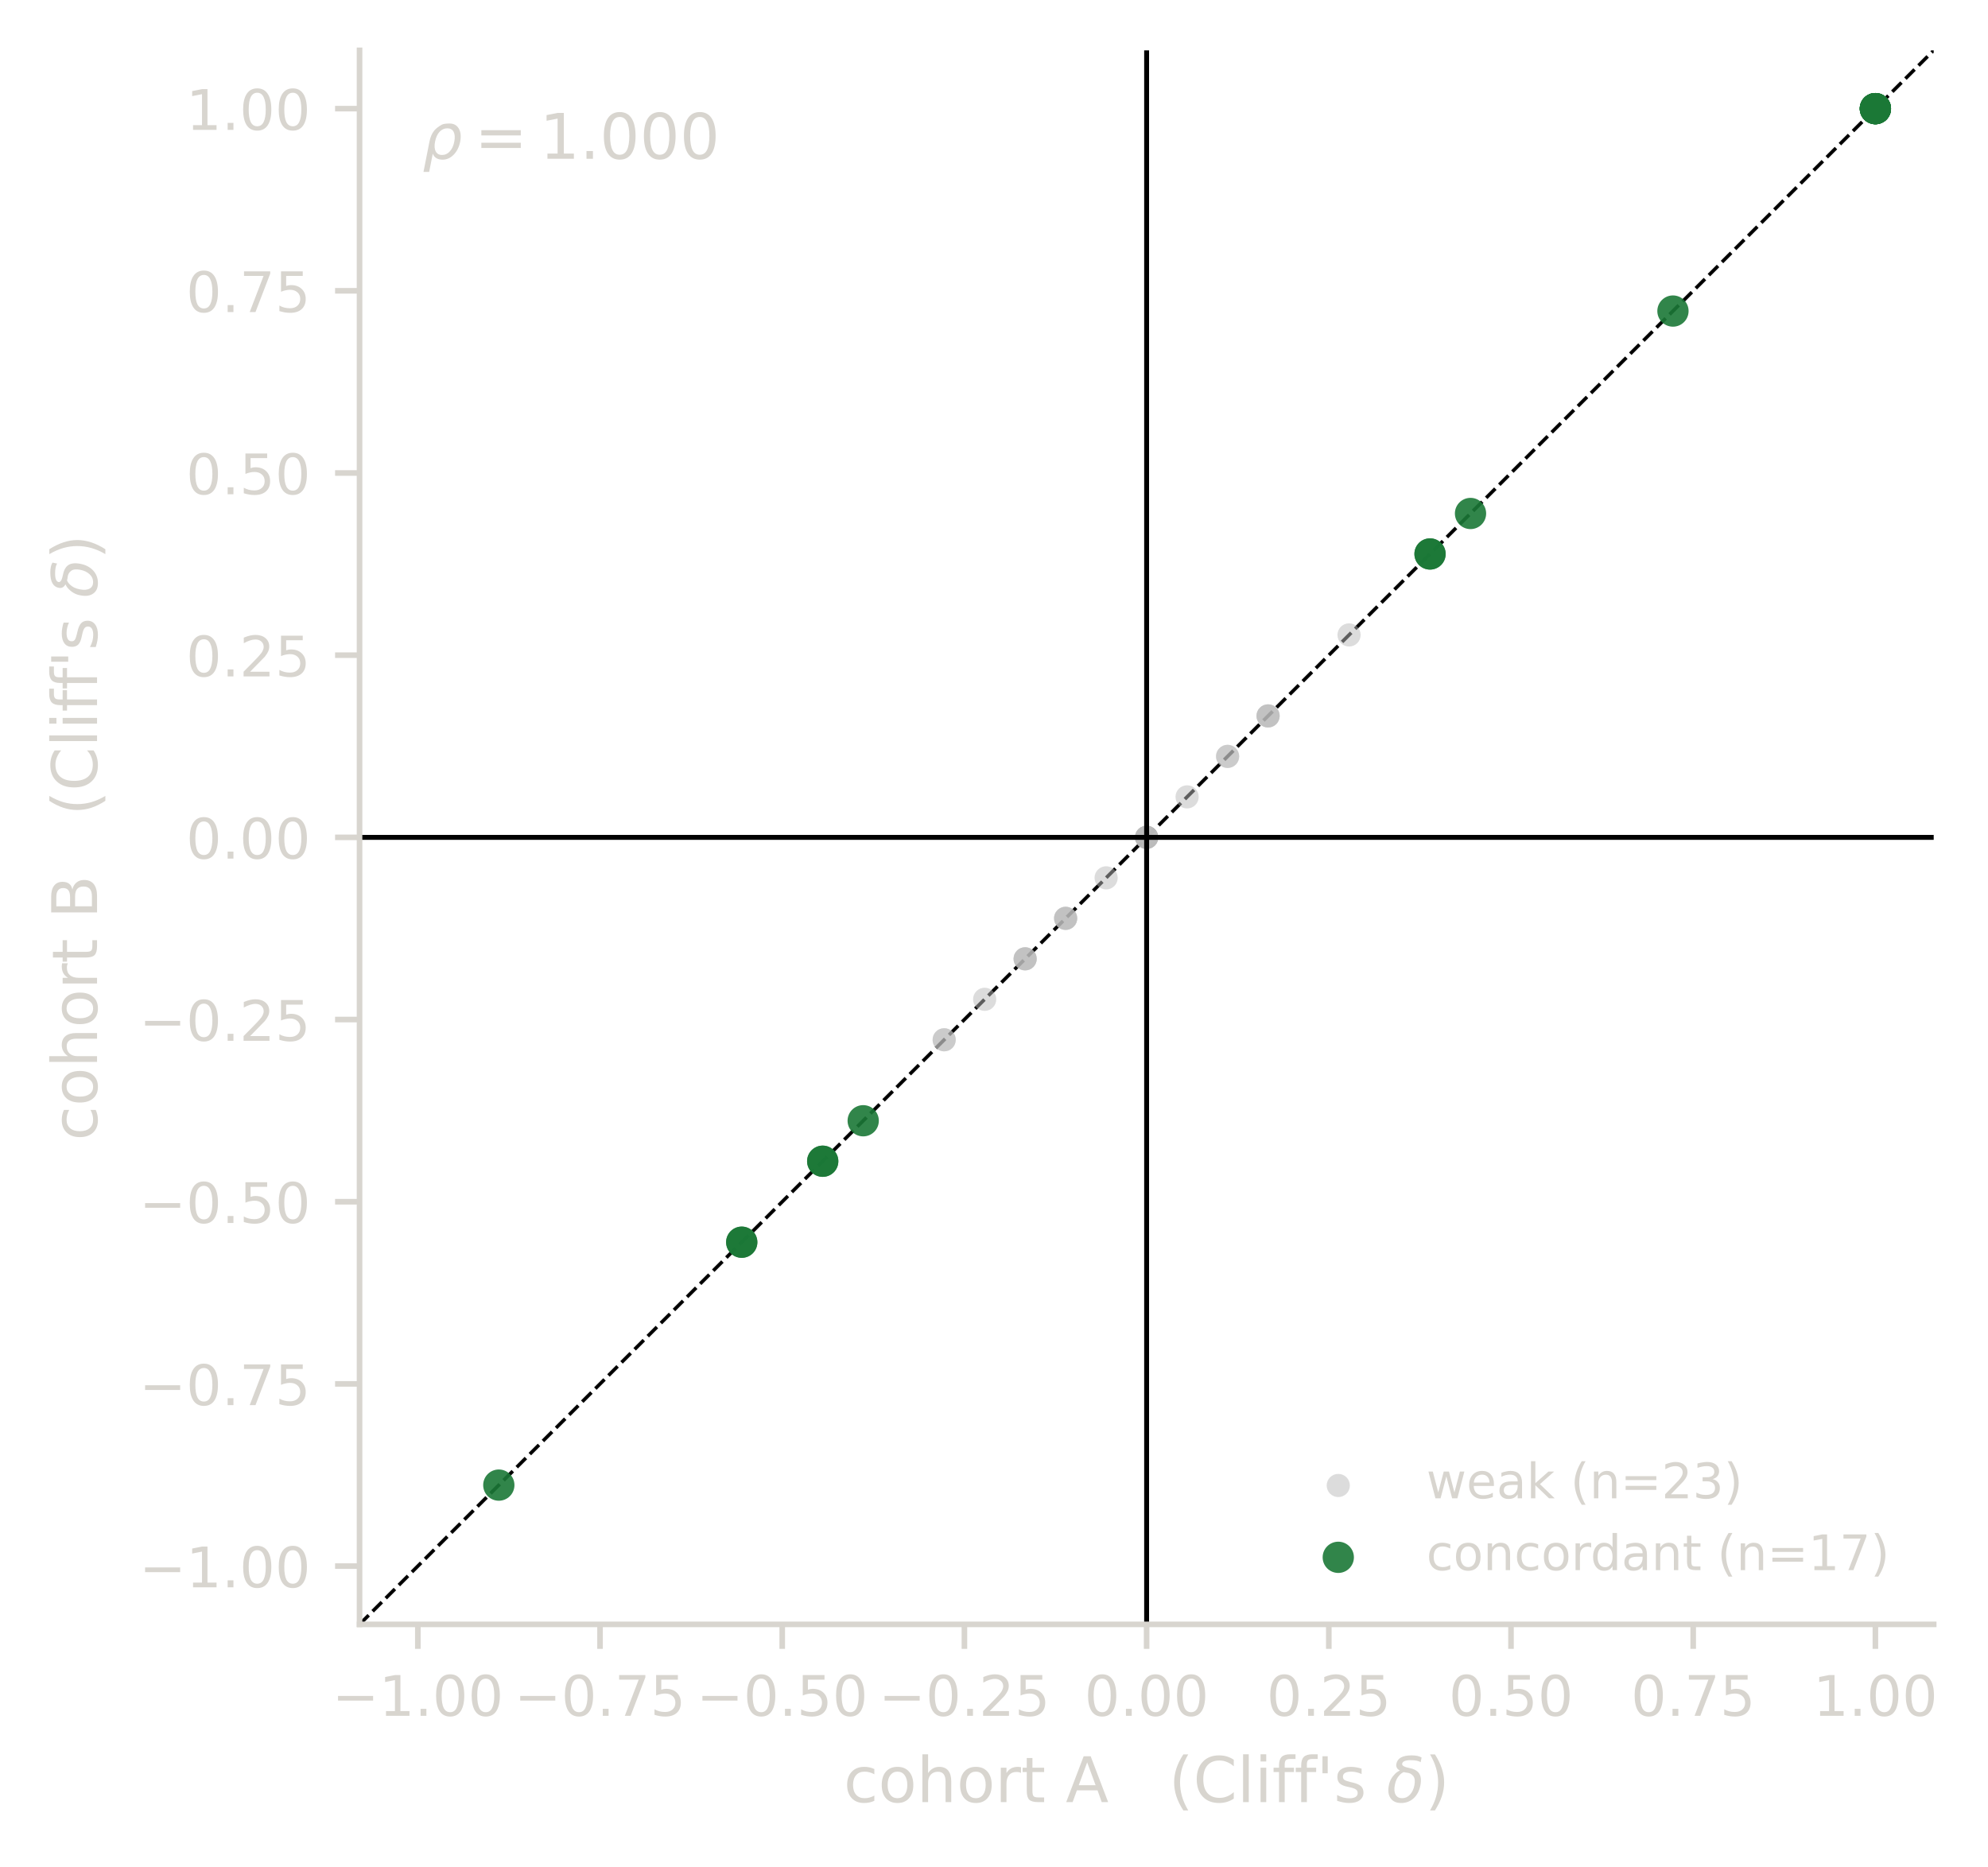
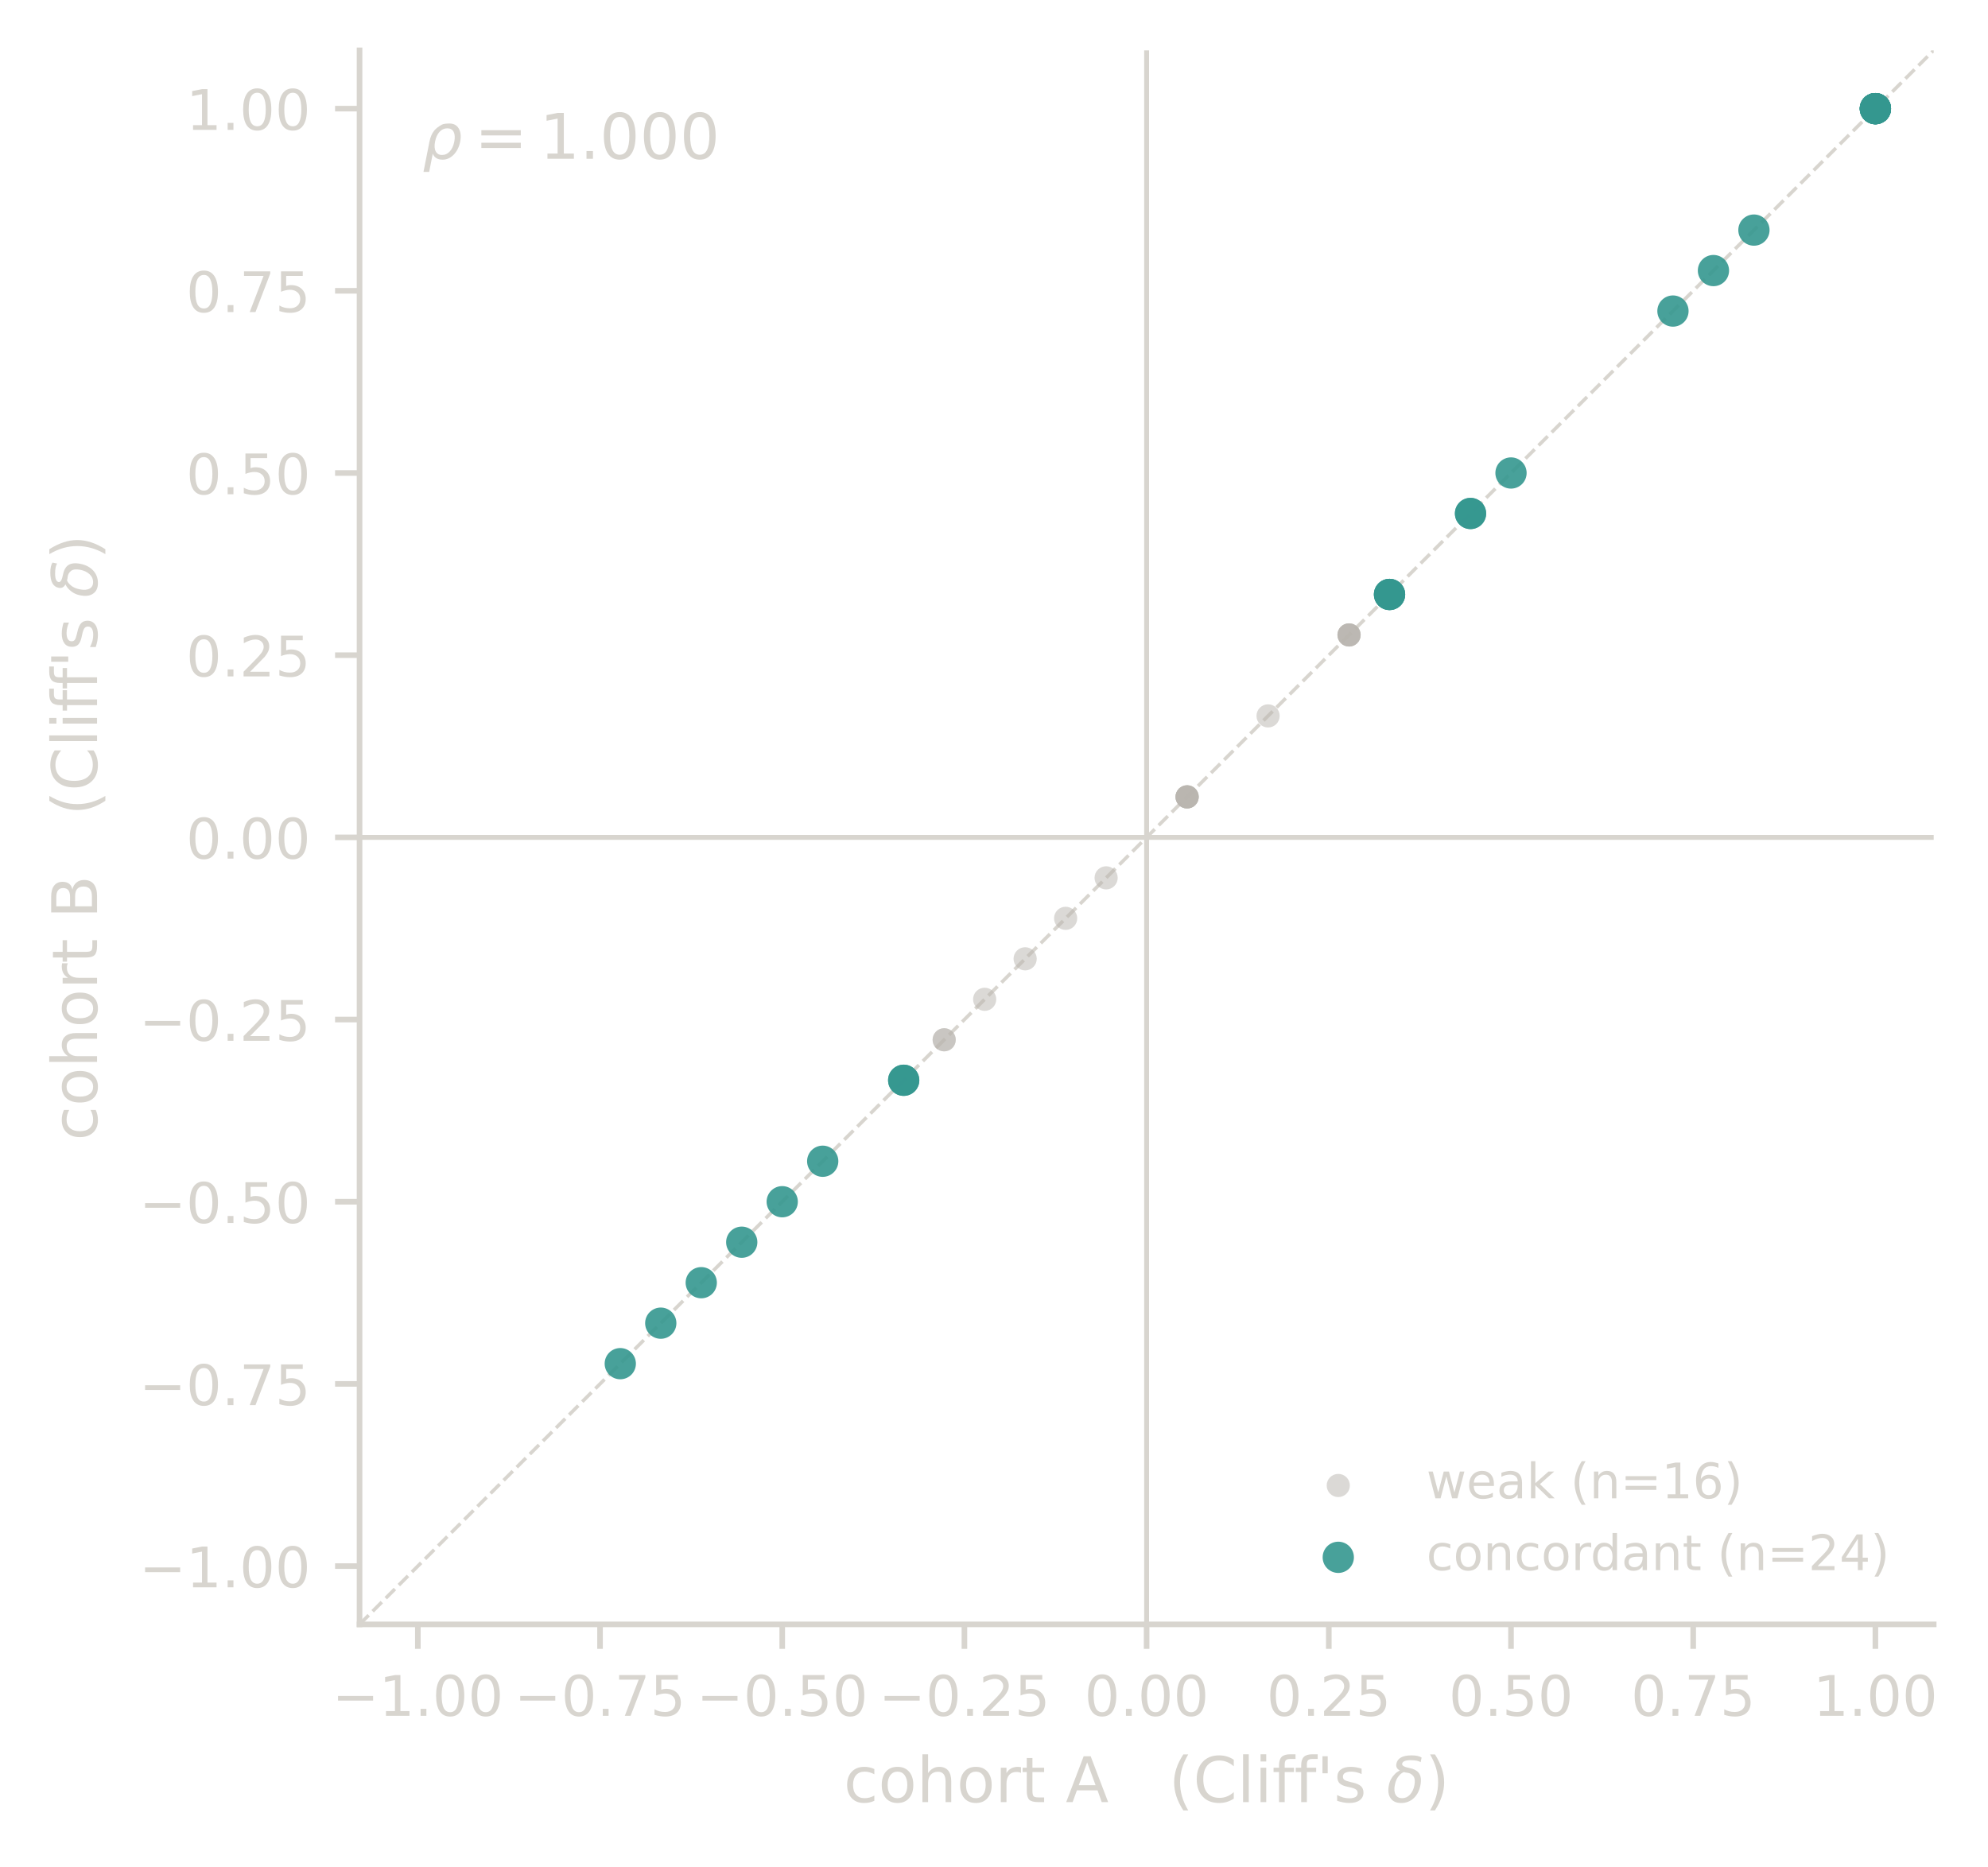
<svg xmlns="http://www.w3.org/2000/svg" xmlns:xlink="http://www.w3.org/1999/xlink" width="284.354pt" height="267.013pt" viewBox="0 0 284.354 267.013" version="1.1">
  <defs>
    <style type="text/css">*{stroke-linejoin: round; stroke-linecap: butt}</style>
  </defs>
  <g id="figure_1">
    <g id="patch_1">
      <path d="M 0 267.013  L 284.354 267.013  L 284.354 0  L 0 0  L 0 267.013  z " style="fill: none" />
    </g>
    <g id="axes_1">
      <g id="patch_2">
        <path d="M 51.427 232.36  L 276.587 232.36  L 276.587 7.2  L 51.427 7.2  L 51.427 232.36  z " style="fill: none" />
      </g>
      <g id="line2d_1">
-         <path d="M 51.427 232.36  L 276.587 7.2  " clip-path="url(#p330af83e5d)" style="fill: none; stroke-dasharray: 1.85,0.8; stroke-dashoffset: 0; stroke: #000000; stroke-width: 0.5" />
+         <path d="M 51.427 232.36  L 276.587 7.2  " clip-path="url(#p0301d52d9b)" style="fill: none; stroke-dasharray: 1.85,0.8; stroke-dashoffset: 0; stroke: #d8d5cf; stroke-width: 0.5" />
      </g>
      <g id="PathCollection_1">
        <defs>
-           <path id="m5db5c2782e" d="M 0 1.658  C 0.44 1.658 0.862 1.484 1.173 1.173  C 1.484 0.862 1.658 0.44 1.658 0  C 1.658 -0.44 1.484 -0.862 1.173 -1.173  C 0.862 -1.484 0.44 -1.658 0 -1.658  C -0.44 -1.658 -0.862 -1.484 -1.173 -1.173  C -1.484 -0.862 -1.658 -0.44 -1.658 0  C -1.658 0.44 -1.484 0.862 -1.173 1.173  C -0.862 1.484 -0.44 1.658 0 1.658  z " />
+           <path id="m7681a12b2b" d="M 0 1.658  C 0.44 1.658 0.862 1.484 1.173 1.173  C 1.484 0.862 1.658 0.44 1.658 0  C 1.658 -0.44 1.484 -0.862 1.173 -1.173  C 0.862 -1.484 0.44 -1.658 0 -1.658  C -0.44 -1.658 -0.862 -1.484 -1.173 -1.173  C -1.484 -0.862 -1.658 -0.44 -1.658 0  C -1.658 0.44 -1.484 0.862 -1.173 1.173  C -0.862 1.484 -0.44 1.658 0 1.658  z " />
        </defs>
-         <g clip-path="url(#p330af83e5d)">
-           <use xlink:href="#m5db5c2782e" x="192.962" y="90.824" style="fill: #bababa; fill-opacity: 0.5" />
-           <use xlink:href="#m5db5c2782e" x="135.051" y="148.736" style="fill: #bababa; fill-opacity: 0.5" />
-           <use xlink:href="#m5db5c2782e" x="135.051" y="148.736" style="fill: #bababa; fill-opacity: 0.5" />
-           <use xlink:href="#m5db5c2782e" x="140.842" y="142.945" style="fill: #bababa; fill-opacity: 0.5" />
-           <use xlink:href="#m5db5c2782e" x="146.633" y="137.153" style="fill: #bababa; fill-opacity: 0.5" />
-           <use xlink:href="#m5db5c2782e" x="181.38" y="102.407" style="fill: #bababa; fill-opacity: 0.5" />
-           <use xlink:href="#m5db5c2782e" x="181.38" y="102.407" style="fill: #bababa; fill-opacity: 0.5" />
-           <use xlink:href="#m5db5c2782e" x="146.633" y="137.153" style="fill: #bababa; fill-opacity: 0.5" />
-           <use xlink:href="#m5db5c2782e" x="181.38" y="102.407" style="fill: #bababa; fill-opacity: 0.5" />
-           <use xlink:href="#m5db5c2782e" x="146.633" y="137.153" style="fill: #bababa; fill-opacity: 0.5" />
-           <use xlink:href="#m5db5c2782e" x="175.589" y="108.198" style="fill: #bababa; fill-opacity: 0.5" />
-           <use xlink:href="#m5db5c2782e" x="152.424" y="131.362" style="fill: #bababa; fill-opacity: 0.5" />
-           <use xlink:href="#m5db5c2782e" x="152.424" y="131.362" style="fill: #bababa; fill-opacity: 0.5" />
-           <use xlink:href="#m5db5c2782e" x="152.424" y="131.362" style="fill: #bababa; fill-opacity: 0.5" />
-           <use xlink:href="#m5db5c2782e" x="175.589" y="108.198" style="fill: #bababa; fill-opacity: 0.5" />
-           <use xlink:href="#m5db5c2782e" x="158.215" y="125.571" style="fill: #bababa; fill-opacity: 0.5" />
-           <use xlink:href="#m5db5c2782e" x="169.798" y="113.989" style="fill: #bababa; fill-opacity: 0.5" />
-           <use xlink:href="#m5db5c2782e" x="164.007" y="119.78" style="fill: #bababa; fill-opacity: 0.5" />
-           <use xlink:href="#m5db5c2782e" x="164.007" y="119.78" style="fill: #bababa; fill-opacity: 0.5" />
-           <use xlink:href="#m5db5c2782e" x="164.007" y="119.78" style="fill: #bababa; fill-opacity: 0.5" />
-           <use xlink:href="#m5db5c2782e" x="164.007" y="119.78" style="fill: #bababa; fill-opacity: 0.5" />
-           <use xlink:href="#m5db5c2782e" x="164.007" y="119.78" style="fill: #bababa; fill-opacity: 0.5" />
-           <use xlink:href="#m5db5c2782e" x="164.007" y="119.78" style="fill: #bababa; fill-opacity: 0.5" />
+         <g clip-path="url(#p0301d52d9b)">
+           <use xlink:href="#m7681a12b2b" x="192.962" y="90.824" style="fill: #b8b4ae; fill-opacity: 0.5" />
+           <use xlink:href="#m7681a12b2b" x="135.051" y="148.736" style="fill: #b8b4ae; fill-opacity: 0.5" />
+           <use xlink:href="#m7681a12b2b" x="192.962" y="90.824" style="fill: #b8b4ae; fill-opacity: 0.5" />
+           <use xlink:href="#m7681a12b2b" x="192.962" y="90.824" style="fill: #b8b4ae; fill-opacity: 0.5" />
+           <use xlink:href="#m7681a12b2b" x="135.051" y="148.736" style="fill: #b8b4ae; fill-opacity: 0.5" />
+           <use xlink:href="#m7681a12b2b" x="192.962" y="90.824" style="fill: #b8b4ae; fill-opacity: 0.5" />
+           <use xlink:href="#m7681a12b2b" x="140.842" y="142.945" style="fill: #b8b4ae; fill-opacity: 0.5" />
+           <use xlink:href="#m7681a12b2b" x="181.38" y="102.407" style="fill: #b8b4ae; fill-opacity: 0.5" />
+           <use xlink:href="#m7681a12b2b" x="146.633" y="137.153" style="fill: #b8b4ae; fill-opacity: 0.5" />
+           <use xlink:href="#m7681a12b2b" x="152.424" y="131.362" style="fill: #b8b4ae; fill-opacity: 0.5" />
+           <use xlink:href="#m7681a12b2b" x="169.798" y="113.989" style="fill: #b8b4ae; fill-opacity: 0.5" />
+           <use xlink:href="#m7681a12b2b" x="169.798" y="113.989" style="fill: #b8b4ae; fill-opacity: 0.5" />
+           <use xlink:href="#m7681a12b2b" x="169.798" y="113.989" style="fill: #b8b4ae; fill-opacity: 0.5" />
+           <use xlink:href="#m7681a12b2b" x="158.215" y="125.571" style="fill: #b8b4ae; fill-opacity: 0.5" />
+           <use xlink:href="#m7681a12b2b" x="169.798" y="113.989" style="fill: #b8b4ae; fill-opacity: 0.5" />
+           <use xlink:href="#m7681a12b2b" x="169.798" y="113.989" style="fill: #b8b4ae; fill-opacity: 0.5" />
        </g>
      </g>
      <g id="matplotlib.axis_1">
        <g id="xtick_1">
          <g id="line2d_2">
            <defs>
-               <path id="m958795b80b" d="M 0 0  L 0 3.5  " style="stroke: #d8d5cf; stroke-width: 0.8" />
+               <path id="m26f818cbc4" d="M 0 0  L 0 3.5  " style="stroke: #d8d5cf; stroke-width: 0.8" />
            </defs>
            <g>
-               <use xlink:href="#m958795b80b" x="59.766" y="232.36" style="fill: #d8d5cf; stroke: #d8d5cf; stroke-width: 0.8" />
+               <use xlink:href="#m26f818cbc4" x="59.766" y="232.36" style="fill: #d8d5cf; stroke: #d8d5cf; stroke-width: 0.8" />
            </g>
          </g>
          <g id="text_1">
            <text style="font-size: 8px; font-family: 'DejaVu Sans', 'Bitstream Vera Sans', 'Computer Modern Sans Serif', 'Lucida Grande', 'Verdana', 'Geneva', 'Lucid', 'Arial', 'Helvetica', 'Avant Garde', sans-serif; text-anchor: middle; fill: #d8d5cf" x="59.766" y="245.439" transform="rotate(-0 59.76582 245.4387)">−1.00</text>
          </g>
        </g>
        <g id="xtick_2">
          <g id="line2d_3">
            <g>
-               <use xlink:href="#m958795b80b" x="85.826" y="232.36" style="fill: #d8d5cf; stroke: #d8d5cf; stroke-width: 0.8" />
+               <use xlink:href="#m26f818cbc4" x="85.826" y="232.36" style="fill: #d8d5cf; stroke: #d8d5cf; stroke-width: 0.8" />
            </g>
          </g>
          <g id="text_2">
            <text style="font-size: 8px; font-family: 'DejaVu Sans', 'Bitstream Vera Sans', 'Computer Modern Sans Serif', 'Lucida Grande', 'Verdana', 'Geneva', 'Lucid', 'Arial', 'Helvetica', 'Avant Garde', sans-serif; text-anchor: middle; fill: #d8d5cf" x="85.826" y="245.439" transform="rotate(-0 85.82601 245.4387)">−0.75</text>
          </g>
        </g>
        <g id="xtick_3">
          <g id="line2d_4">
            <g>
-               <use xlink:href="#m958795b80b" x="111.886" y="232.36" style="fill: #d8d5cf; stroke: #d8d5cf; stroke-width: 0.8" />
+               <use xlink:href="#m26f818cbc4" x="111.886" y="232.36" style="fill: #d8d5cf; stroke: #d8d5cf; stroke-width: 0.8" />
            </g>
          </g>
          <g id="text_3">
            <text style="font-size: 8px; font-family: 'DejaVu Sans', 'Bitstream Vera Sans', 'Computer Modern Sans Serif', 'Lucida Grande', 'Verdana', 'Geneva', 'Lucid', 'Arial', 'Helvetica', 'Avant Garde', sans-serif; text-anchor: middle; fill: #d8d5cf" x="111.886" y="245.439" transform="rotate(-0 111.8862 245.4387)">−0.50</text>
          </g>
        </g>
        <g id="xtick_4">
          <g id="line2d_5">
            <g>
-               <use xlink:href="#m958795b80b" x="137.946" y="232.36" style="fill: #d8d5cf; stroke: #d8d5cf; stroke-width: 0.8" />
+               <use xlink:href="#m26f818cbc4" x="137.946" y="232.36" style="fill: #d8d5cf; stroke: #d8d5cf; stroke-width: 0.8" />
            </g>
          </g>
          <g id="text_4">
            <text style="font-size: 8px; font-family: 'DejaVu Sans', 'Bitstream Vera Sans', 'Computer Modern Sans Serif', 'Lucida Grande', 'Verdana', 'Geneva', 'Lucid', 'Arial', 'Helvetica', 'Avant Garde', sans-serif; text-anchor: middle; fill: #d8d5cf" x="137.946" y="245.439" transform="rotate(-0 137.9464 245.4387)">−0.25</text>
          </g>
        </g>
        <g id="xtick_5">
          <g id="line2d_6">
            <g>
-               <use xlink:href="#m958795b80b" x="164.007" y="232.36" style="fill: #d8d5cf; stroke: #d8d5cf; stroke-width: 0.8" />
+               <use xlink:href="#m26f818cbc4" x="164.007" y="232.36" style="fill: #d8d5cf; stroke: #d8d5cf; stroke-width: 0.8" />
            </g>
          </g>
          <g id="text_5">
            <text style="font-size: 8px; font-family: 'DejaVu Sans', 'Bitstream Vera Sans', 'Computer Modern Sans Serif', 'Lucida Grande', 'Verdana', 'Geneva', 'Lucid', 'Arial', 'Helvetica', 'Avant Garde', sans-serif; text-anchor: middle; fill: #d8d5cf" x="164.007" y="245.439" transform="rotate(-0 164.0066 245.4387)">0.00</text>
          </g>
        </g>
        <g id="xtick_6">
          <g id="line2d_7">
            <g>
-               <use xlink:href="#m958795b80b" x="190.067" y="232.36" style="fill: #d8d5cf; stroke: #d8d5cf; stroke-width: 0.8" />
+               <use xlink:href="#m26f818cbc4" x="190.067" y="232.36" style="fill: #d8d5cf; stroke: #d8d5cf; stroke-width: 0.8" />
            </g>
          </g>
          <g id="text_6">
            <text style="font-size: 8px; font-family: 'DejaVu Sans', 'Bitstream Vera Sans', 'Computer Modern Sans Serif', 'Lucida Grande', 'Verdana', 'Geneva', 'Lucid', 'Arial', 'Helvetica', 'Avant Garde', sans-serif; text-anchor: middle; fill: #d8d5cf" x="190.067" y="245.439" transform="rotate(-0 190.0667 245.4387)">0.25</text>
          </g>
        </g>
        <g id="xtick_7">
          <g id="line2d_8">
            <g>
-               <use xlink:href="#m958795b80b" x="216.127" y="232.36" style="fill: #d8d5cf; stroke: #d8d5cf; stroke-width: 0.8" />
+               <use xlink:href="#m26f818cbc4" x="216.127" y="232.36" style="fill: #d8d5cf; stroke: #d8d5cf; stroke-width: 0.8" />
            </g>
          </g>
          <g id="text_7">
            <text style="font-size: 8px; font-family: 'DejaVu Sans', 'Bitstream Vera Sans', 'Computer Modern Sans Serif', 'Lucida Grande', 'Verdana', 'Geneva', 'Lucid', 'Arial', 'Helvetica', 'Avant Garde', sans-serif; text-anchor: middle; fill: #d8d5cf" x="216.127" y="245.439" transform="rotate(-0 216.1269 245.4387)">0.50</text>
          </g>
        </g>
        <g id="xtick_8">
          <g id="line2d_9">
            <g>
-               <use xlink:href="#m958795b80b" x="242.187" y="232.36" style="fill: #d8d5cf; stroke: #d8d5cf; stroke-width: 0.8" />
+               <use xlink:href="#m26f818cbc4" x="242.187" y="232.36" style="fill: #d8d5cf; stroke: #d8d5cf; stroke-width: 0.8" />
            </g>
          </g>
          <g id="text_8">
            <text style="font-size: 8px; font-family: 'DejaVu Sans', 'Bitstream Vera Sans', 'Computer Modern Sans Serif', 'Lucida Grande', 'Verdana', 'Geneva', 'Lucid', 'Arial', 'Helvetica', 'Avant Garde', sans-serif; text-anchor: middle; fill: #d8d5cf" x="242.187" y="245.439" transform="rotate(-0 242.1871 245.4387)">0.75</text>
          </g>
        </g>
        <g id="xtick_9">
          <g id="line2d_10">
            <g>
-               <use xlink:href="#m958795b80b" x="268.247" y="232.36" style="fill: #d8d5cf; stroke: #d8d5cf; stroke-width: 0.8" />
+               <use xlink:href="#m26f818cbc4" x="268.247" y="232.36" style="fill: #d8d5cf; stroke: #d8d5cf; stroke-width: 0.8" />
            </g>
          </g>
          <g id="text_9">
            <text style="font-size: 8px; font-family: 'DejaVu Sans', 'Bitstream Vera Sans', 'Computer Modern Sans Serif', 'Lucida Grande', 'Verdana', 'Geneva', 'Lucid', 'Arial', 'Helvetica', 'Avant Garde', sans-serif; text-anchor: middle; fill: #d8d5cf" x="268.247" y="245.439" transform="rotate(-0 268.2473 245.4387)">1.00</text>
          </g>
        </g>
        <g id="text_10">
          <g style="fill: #d8d5cf" transform="translate(120.6716 257.9411)">
            <text>
              <tspan x="0" y="-0.156" style="font-size: 9px; font-family: 'DejaVu Sans'; fill: #d8d5cf">c</tspan>
              <tspan x="4.948" y="-0.156" style="font-size: 9px; font-family: 'DejaVu Sans'; fill: #d8d5cf">o</tspan>
              <tspan x="10.455" y="-0.156" style="font-size: 9px; font-family: 'DejaVu Sans'; fill: #d8d5cf">h</tspan>
              <tspan x="16.159" y="-0.156" style="font-size: 9px; font-family: 'DejaVu Sans'; fill: #d8d5cf">o</tspan>
              <tspan x="21.665" y="-0.156" style="font-size: 9px; font-family: 'DejaVu Sans'; fill: #d8d5cf">r</tspan>
              <tspan x="25.365" y="-0.156" style="font-size: 9px; font-family: 'DejaVu Sans'; fill: #d8d5cf">t</tspan>
              <tspan x="28.894" y="-0.156" style="font-size: 9px; font-family: 'DejaVu Sans'; fill: #d8d5cf"> </tspan>
              <tspan x="31.755" y="-0.156" style="font-size: 9px; font-family: 'DejaVu Sans'; fill: #d8d5cf">A</tspan>
              <tspan x="37.912" y="-0.156" style="font-size: 9px; font-family: 'DejaVu Sans'; fill: #d8d5cf"> </tspan>
              <tspan x="40.772" y="-0.156" style="font-size: 9px; font-family: 'DejaVu Sans'; fill: #d8d5cf"> </tspan>
              <tspan x="43.633" y="-0.156" style="font-size: 9px; font-family: 'DejaVu Sans'; fill: #d8d5cf"> </tspan>
              <tspan x="46.494" y="-0.156" style="font-size: 9px; font-family: 'DejaVu Sans'; fill: #d8d5cf">(</tspan>
              <tspan x="50.005" y="-0.156" style="font-size: 9px; font-family: 'DejaVu Sans'; fill: #d8d5cf">C</tspan>
              <tspan x="56.29" y="-0.156" style="font-size: 9px; font-family: 'DejaVu Sans'; fill: #d8d5cf">l</tspan>
              <tspan x="58.79" y="-0.156" style="font-size: 9px; font-family: 'DejaVu Sans'; fill: #d8d5cf">i</tspan>
              <tspan x="61.291" y="-0.156" style="font-size: 9px; font-family: 'DejaVu Sans'; fill: #d8d5cf">f</tspan>
              <tspan x="64.459" y="-0.156" style="font-size: 9px; font-family: 'DejaVu Sans'; fill: #d8d5cf">f</tspan>
              <tspan x="67.627" y="-0.156" style="font-size: 9px; font-family: 'DejaVu Sans'; fill: #d8d5cf">'</tspan>
              <tspan x="70.102" y="-0.156" style="font-size: 9px; font-family: 'DejaVu Sans'; fill: #d8d5cf">s</tspan>
              <tspan x="74.791" y="-0.156" style="font-size: 9px; font-family: 'DejaVu Sans'; fill: #d8d5cf"> </tspan>
              <tspan x="83.158" y="-0.156" style="font-size: 9px; font-family: 'DejaVu Sans'; fill: #d8d5cf">)</tspan>
              <tspan x="77.651" y="-0.156" style="font-style: oblique; font-size: 9px; font-family: 'DejaVu Sans'; fill: #d8d5cf">δ</tspan>
            </text>
          </g>
        </g>
      </g>
      <g id="matplotlib.axis_2">
        <g id="ytick_1">
          <g id="line2d_11">
            <defs>
-               <path id="ma3f448b5de" d="M 0 0  L -3.5 0  " style="stroke: #d8d5cf; stroke-width: 0.8" />
+               <path id="m0d8c17ba93" d="M 0 0  L -3.5 0  " style="stroke: #d8d5cf; stroke-width: 0.8" />
            </defs>
            <g>
-               <use xlink:href="#ma3f448b5de" x="51.427" y="224.021" style="fill: #d8d5cf; stroke: #d8d5cf; stroke-width: 0.8" />
+               <use xlink:href="#m0d8c17ba93" x="51.427" y="224.021" style="fill: #d8d5cf; stroke: #d8d5cf; stroke-width: 0.8" />
            </g>
          </g>
          <g id="text_11">
            <text style="font-size: 8px; font-family: 'DejaVu Sans', 'Bitstream Vera Sans', 'Computer Modern Sans Serif', 'Lucida Grande', 'Verdana', 'Geneva', 'Lucid', 'Arial', 'Helvetica', 'Avant Garde', sans-serif; text-anchor: end; fill: #d8d5cf" x="44.427" y="227.06" transform="rotate(-0 44.42656 227.0601)">−1.00</text>
          </g>
        </g>
        <g id="ytick_2">
          <g id="line2d_12">
            <g>
-               <use xlink:href="#ma3f448b5de" x="51.427" y="197.961" style="fill: #d8d5cf; stroke: #d8d5cf; stroke-width: 0.8" />
+               <use xlink:href="#m0d8c17ba93" x="51.427" y="197.961" style="fill: #d8d5cf; stroke: #d8d5cf; stroke-width: 0.8" />
            </g>
          </g>
          <g id="text_12">
            <text style="font-size: 8px; font-family: 'DejaVu Sans', 'Bitstream Vera Sans', 'Computer Modern Sans Serif', 'Lucida Grande', 'Verdana', 'Geneva', 'Lucid', 'Arial', 'Helvetica', 'Avant Garde', sans-serif; text-anchor: end; fill: #d8d5cf" x="44.427" y="201" transform="rotate(-0 44.42656 200.9999)">−0.75</text>
          </g>
        </g>
        <g id="ytick_3">
          <g id="line2d_13">
            <g>
-               <use xlink:href="#ma3f448b5de" x="51.427" y="171.9" style="fill: #d8d5cf; stroke: #d8d5cf; stroke-width: 0.8" />
+               <use xlink:href="#m0d8c17ba93" x="51.427" y="171.9" style="fill: #d8d5cf; stroke: #d8d5cf; stroke-width: 0.8" />
            </g>
          </g>
          <g id="text_13">
            <text style="font-size: 8px; font-family: 'DejaVu Sans', 'Bitstream Vera Sans', 'Computer Modern Sans Serif', 'Lucida Grande', 'Verdana', 'Geneva', 'Lucid', 'Arial', 'Helvetica', 'Avant Garde', sans-serif; text-anchor: end; fill: #d8d5cf" x="44.427" y="174.94" transform="rotate(-0 44.42656 174.9397)">−0.50</text>
          </g>
        </g>
        <g id="ytick_4">
          <g id="line2d_14">
            <g>
-               <use xlink:href="#ma3f448b5de" x="51.427" y="145.84" style="fill: #d8d5cf; stroke: #d8d5cf; stroke-width: 0.8" />
+               <use xlink:href="#m0d8c17ba93" x="51.427" y="145.84" style="fill: #d8d5cf; stroke: #d8d5cf; stroke-width: 0.8" />
            </g>
          </g>
          <g id="text_14">
            <text style="font-size: 8px; font-family: 'DejaVu Sans', 'Bitstream Vera Sans', 'Computer Modern Sans Serif', 'Lucida Grande', 'Verdana', 'Geneva', 'Lucid', 'Arial', 'Helvetica', 'Avant Garde', sans-serif; text-anchor: end; fill: #d8d5cf" x="44.427" y="148.88" transform="rotate(-0 44.42656 148.8796)">−0.25</text>
          </g>
        </g>
        <g id="ytick_5">
          <g id="line2d_15">
            <g>
-               <use xlink:href="#ma3f448b5de" x="51.427" y="119.78" style="fill: #d8d5cf; stroke: #d8d5cf; stroke-width: 0.8" />
+               <use xlink:href="#m0d8c17ba93" x="51.427" y="119.78" style="fill: #d8d5cf; stroke: #d8d5cf; stroke-width: 0.8" />
            </g>
          </g>
          <g id="text_15">
            <text style="font-size: 8px; font-family: 'DejaVu Sans', 'Bitstream Vera Sans', 'Computer Modern Sans Serif', 'Lucida Grande', 'Verdana', 'Geneva', 'Lucid', 'Arial', 'Helvetica', 'Avant Garde', sans-serif; text-anchor: end; fill: #d8d5cf" x="44.427" y="122.819" transform="rotate(-0 44.42656 122.8194)">0.00</text>
          </g>
        </g>
        <g id="ytick_6">
          <g id="line2d_16">
            <g>
-               <use xlink:href="#ma3f448b5de" x="51.427" y="93.72" style="fill: #d8d5cf; stroke: #d8d5cf; stroke-width: 0.8" />
+               <use xlink:href="#m0d8c17ba93" x="51.427" y="93.72" style="fill: #d8d5cf; stroke: #d8d5cf; stroke-width: 0.8" />
            </g>
          </g>
          <g id="text_16">
            <text style="font-size: 8px; font-family: 'DejaVu Sans', 'Bitstream Vera Sans', 'Computer Modern Sans Serif', 'Lucida Grande', 'Verdana', 'Geneva', 'Lucid', 'Arial', 'Helvetica', 'Avant Garde', sans-serif; text-anchor: end; fill: #d8d5cf" x="44.427" y="96.759" transform="rotate(-0 44.42656 96.75919)">0.25</text>
          </g>
        </g>
        <g id="ytick_7">
          <g id="line2d_17">
            <g>
-               <use xlink:href="#ma3f448b5de" x="51.427" y="67.66" style="fill: #d8d5cf; stroke: #d8d5cf; stroke-width: 0.8" />
+               <use xlink:href="#m0d8c17ba93" x="51.427" y="67.66" style="fill: #d8d5cf; stroke: #d8d5cf; stroke-width: 0.8" />
            </g>
          </g>
          <g id="text_17">
            <text style="font-size: 8px; font-family: 'DejaVu Sans', 'Bitstream Vera Sans', 'Computer Modern Sans Serif', 'Lucida Grande', 'Verdana', 'Geneva', 'Lucid', 'Arial', 'Helvetica', 'Avant Garde', sans-serif; text-anchor: end; fill: #d8d5cf" x="44.427" y="70.699" transform="rotate(-0 44.42656 70.699)">0.50</text>
          </g>
        </g>
        <g id="ytick_8">
          <g id="line2d_18">
            <g>
-               <use xlink:href="#ma3f448b5de" x="51.427" y="41.599" style="fill: #d8d5cf; stroke: #d8d5cf; stroke-width: 0.8" />
+               <use xlink:href="#m0d8c17ba93" x="51.427" y="41.599" style="fill: #d8d5cf; stroke: #d8d5cf; stroke-width: 0.8" />
            </g>
          </g>
          <g id="text_18">
            <text style="font-size: 8px; font-family: 'DejaVu Sans', 'Bitstream Vera Sans', 'Computer Modern Sans Serif', 'Lucida Grande', 'Verdana', 'Geneva', 'Lucid', 'Arial', 'Helvetica', 'Avant Garde', sans-serif; text-anchor: end; fill: #d8d5cf" x="44.427" y="44.639" transform="rotate(-0 44.42656 44.63882)">0.75</text>
          </g>
        </g>
        <g id="ytick_9">
          <g id="line2d_19">
            <g>
-               <use xlink:href="#ma3f448b5de" x="51.427" y="15.539" style="fill: #d8d5cf; stroke: #d8d5cf; stroke-width: 0.8" />
+               <use xlink:href="#m0d8c17ba93" x="51.427" y="15.539" style="fill: #d8d5cf; stroke: #d8d5cf; stroke-width: 0.8" />
            </g>
          </g>
          <g id="text_19">
            <text style="font-size: 8px; font-family: 'DejaVu Sans', 'Bitstream Vera Sans', 'Computer Modern Sans Serif', 'Lucida Grande', 'Verdana', 'Geneva', 'Lucid', 'Arial', 'Helvetica', 'Avant Garde', sans-serif; text-anchor: end; fill: #d8d5cf" x="44.427" y="18.579" transform="rotate(-0 44.42656 18.57863)">1.00</text>
          </g>
        </g>
        <g id="text_20">
          <g style="fill: #d8d5cf" transform="translate(14.03859 163.16) rotate(-90)">
            <text>
              <tspan x="0" y="-0.156" style="font-size: 9px; font-family: 'DejaVu Sans'; fill: #d8d5cf">c</tspan>
              <tspan x="4.948" y="-0.156" style="font-size: 9px; font-family: 'DejaVu Sans'; fill: #d8d5cf">o</tspan>
              <tspan x="10.455" y="-0.156" style="font-size: 9px; font-family: 'DejaVu Sans'; fill: #d8d5cf">h</tspan>
              <tspan x="16.159" y="-0.156" style="font-size: 9px; font-family: 'DejaVu Sans'; fill: #d8d5cf">o</tspan>
              <tspan x="21.665" y="-0.156" style="font-size: 9px; font-family: 'DejaVu Sans'; fill: #d8d5cf">r</tspan>
              <tspan x="25.365" y="-0.156" style="font-size: 9px; font-family: 'DejaVu Sans'; fill: #d8d5cf">t</tspan>
              <tspan x="28.894" y="-0.156" style="font-size: 9px; font-family: 'DejaVu Sans'; fill: #d8d5cf"> </tspan>
              <tspan x="31.755" y="-0.156" style="font-size: 9px; font-family: 'DejaVu Sans'; fill: #d8d5cf">B</tspan>
              <tspan x="37.929" y="-0.156" style="font-size: 9px; font-family: 'DejaVu Sans'; fill: #d8d5cf"> </tspan>
              <tspan x="40.79" y="-0.156" style="font-size: 9px; font-family: 'DejaVu Sans'; fill: #d8d5cf"> </tspan>
              <tspan x="43.651" y="-0.156" style="font-size: 9px; font-family: 'DejaVu Sans'; fill: #d8d5cf"> </tspan>
              <tspan x="46.512" y="-0.156" style="font-size: 9px; font-family: 'DejaVu Sans'; fill: #d8d5cf">(</tspan>
              <tspan x="50.023" y="-0.156" style="font-size: 9px; font-family: 'DejaVu Sans'; fill: #d8d5cf">C</tspan>
              <tspan x="56.307" y="-0.156" style="font-size: 9px; font-family: 'DejaVu Sans'; fill: #d8d5cf">l</tspan>
              <tspan x="58.808" y="-0.156" style="font-size: 9px; font-family: 'DejaVu Sans'; fill: #d8d5cf">i</tspan>
              <tspan x="61.308" y="-0.156" style="font-size: 9px; font-family: 'DejaVu Sans'; fill: #d8d5cf">f</tspan>
              <tspan x="64.477" y="-0.156" style="font-size: 9px; font-family: 'DejaVu Sans'; fill: #d8d5cf">f</tspan>
              <tspan x="67.645" y="-0.156" style="font-size: 9px; font-family: 'DejaVu Sans'; fill: #d8d5cf">'</tspan>
              <tspan x="70.119" y="-0.156" style="font-size: 9px; font-family: 'DejaVu Sans'; fill: #d8d5cf">s</tspan>
              <tspan x="74.808" y="-0.156" style="font-size: 9px; font-family: 'DejaVu Sans'; fill: #d8d5cf"> </tspan>
              <tspan x="83.175" y="-0.156" style="font-size: 9px; font-family: 'DejaVu Sans'; fill: #d8d5cf">)</tspan>
              <tspan x="77.669" y="-0.156" style="font-style: oblique; font-size: 9px; font-family: 'DejaVu Sans'; fill: #d8d5cf">δ</tspan>
            </text>
          </g>
        </g>
      </g>
      <g id="line2d_20">
-         <path d="M 164.007 232.36  L 164.007 7.2  " clip-path="url(#p330af83e5d)" style="fill: none; stroke: #000000; stroke-width: 0.7; stroke-linecap: square" />
+         <path d="M 164.007 232.36  L 164.007 7.2  " clip-path="url(#p0301d52d9b)" style="fill: none; stroke: #d8d5cf; stroke-width: 0.7; stroke-linecap: square" />
      </g>
      <g id="line2d_21">
-         <path d="M 51.427 119.78  L 276.587 119.78  " clip-path="url(#p330af83e5d)" style="fill: none; stroke: #000000; stroke-width: 0.7; stroke-linecap: square" />
+         <path d="M 51.427 119.78  L 276.587 119.78  " clip-path="url(#p0301d52d9b)" style="fill: none; stroke: #d8d5cf; stroke-width: 0.7; stroke-linecap: square" />
      </g>
      <g id="patch_3">
        <path d="M 51.427 232.36  L 51.427 7.2  " style="fill: none; stroke: #d8d5cf; stroke-width: 0.8; stroke-linejoin: miter; stroke-linecap: square" />
      </g>
      <g id="patch_4">
        <path d="M 51.427 232.36  L 276.587 232.36  " style="fill: none; stroke: #d8d5cf; stroke-width: 0.8; stroke-linejoin: miter; stroke-linecap: square" />
      </g>
      <g id="PathCollection_2">
        <defs>
-           <path id="m43a59d6fea" d="M 0 2.236  C 0.593 2.236 1.162 2 1.581 1.581  C 2 1.162 2.236 0.593 2.236 0  C 2.236 -0.593 2 -1.162 1.581 -1.581  C 1.162 -2 0.593 -2.236 0 -2.236  C -0.593 -2.236 -1.162 -2 -1.581 -1.581  C -2 -1.162 -2.236 -0.593 -2.236 0  C -2.236 0.593 -2 1.162 -1.581 1.581  C -1.162 2 -0.593 2.236 0 2.236  z " />
+           <path id="m47ca26037c" d="M 0 2.236  C 0.593 2.236 1.162 2 1.581 1.581  C 2 1.162 2.236 0.593 2.236 0  C 2.236 -0.593 2 -1.162 1.581 -1.581  C 1.162 -2 0.593 -2.236 0 -2.236  C -0.593 -2.236 -1.162 -2 -1.581 -1.581  C -2 -1.162 -2.236 -0.593 -2.236 0  C -2.236 0.593 -2 1.162 -1.581 1.581  C -1.162 2 -0.593 2.236 0 2.236  z " />
        </defs>
-         <g clip-path="url(#p330af83e5d)">
-           <use xlink:href="#m43a59d6fea" x="268.247" y="15.539" style="fill: #1b7837; fill-opacity: 0.9" />
-           <use xlink:href="#m43a59d6fea" x="268.247" y="15.539" style="fill: #1b7837; fill-opacity: 0.9" />
-           <use xlink:href="#m43a59d6fea" x="268.247" y="15.539" style="fill: #1b7837; fill-opacity: 0.9" />
-           <use xlink:href="#m43a59d6fea" x="268.247" y="15.539" style="fill: #1b7837; fill-opacity: 0.9" />
-           <use xlink:href="#m43a59d6fea" x="268.247" y="15.539" style="fill: #1b7837; fill-opacity: 0.9" />
-           <use xlink:href="#m43a59d6fea" x="268.247" y="15.539" style="fill: #1b7837; fill-opacity: 0.9" />
-           <use xlink:href="#m43a59d6fea" x="268.247" y="15.539" style="fill: #1b7837; fill-opacity: 0.9" />
-           <use xlink:href="#m43a59d6fea" x="71.348" y="212.438" style="fill: #1b7837; fill-opacity: 0.9" />
-           <use xlink:href="#m43a59d6fea" x="239.292" y="44.495" style="fill: #1b7837; fill-opacity: 0.9" />
-           <use xlink:href="#m43a59d6fea" x="106.095" y="177.692" style="fill: #1b7837; fill-opacity: 0.9" />
-           <use xlink:href="#m43a59d6fea" x="106.095" y="177.692" style="fill: #1b7837; fill-opacity: 0.9" />
-           <use xlink:href="#m43a59d6fea" x="210.336" y="73.451" style="fill: #1b7837; fill-opacity: 0.9" />
-           <use xlink:href="#m43a59d6fea" x="117.677" y="166.109" style="fill: #1b7837; fill-opacity: 0.9" />
-           <use xlink:href="#m43a59d6fea" x="117.677" y="166.109" style="fill: #1b7837; fill-opacity: 0.9" />
-           <use xlink:href="#m43a59d6fea" x="204.545" y="79.242" style="fill: #1b7837; fill-opacity: 0.9" />
-           <use xlink:href="#m43a59d6fea" x="204.545" y="79.242" style="fill: #1b7837; fill-opacity: 0.9" />
-           <use xlink:href="#m43a59d6fea" x="123.468" y="160.318" style="fill: #1b7837; fill-opacity: 0.9" />
+         <g clip-path="url(#p0301d52d9b)">
+           <use xlink:href="#m47ca26037c" x="268.247" y="15.539" style="fill: #35978f; fill-opacity: 0.9" />
+           <use xlink:href="#m47ca26037c" x="268.247" y="15.539" style="fill: #35978f; fill-opacity: 0.9" />
+           <use xlink:href="#m47ca26037c" x="268.247" y="15.539" style="fill: #35978f; fill-opacity: 0.9" />
+           <use xlink:href="#m47ca26037c" x="268.247" y="15.539" style="fill: #35978f; fill-opacity: 0.9" />
+           <use xlink:href="#m47ca26037c" x="268.247" y="15.539" style="fill: #35978f; fill-opacity: 0.9" />
+           <use xlink:href="#m47ca26037c" x="268.247" y="15.539" style="fill: #35978f; fill-opacity: 0.9" />
+           <use xlink:href="#m47ca26037c" x="268.247" y="15.539" style="fill: #35978f; fill-opacity: 0.9" />
+           <use xlink:href="#m47ca26037c" x="250.874" y="32.913" style="fill: #35978f; fill-opacity: 0.9" />
+           <use xlink:href="#m47ca26037c" x="245.083" y="38.704" style="fill: #35978f; fill-opacity: 0.9" />
+           <use xlink:href="#m47ca26037c" x="239.292" y="44.495" style="fill: #35978f; fill-opacity: 0.9" />
+           <use xlink:href="#m47ca26037c" x="88.722" y="195.065" style="fill: #35978f; fill-opacity: 0.9" />
+           <use xlink:href="#m47ca26037c" x="94.513" y="189.274" style="fill: #35978f; fill-opacity: 0.9" />
+           <use xlink:href="#m47ca26037c" x="100.304" y="183.483" style="fill: #35978f; fill-opacity: 0.9" />
+           <use xlink:href="#m47ca26037c" x="106.095" y="177.692" style="fill: #35978f; fill-opacity: 0.9" />
+           <use xlink:href="#m47ca26037c" x="216.127" y="67.66" style="fill: #35978f; fill-opacity: 0.9" />
+           <use xlink:href="#m47ca26037c" x="111.886" y="171.9" style="fill: #35978f; fill-opacity: 0.9" />
+           <use xlink:href="#m47ca26037c" x="210.336" y="73.451" style="fill: #35978f; fill-opacity: 0.9" />
+           <use xlink:href="#m47ca26037c" x="210.336" y="73.451" style="fill: #35978f; fill-opacity: 0.9" />
+           <use xlink:href="#m47ca26037c" x="117.677" y="166.109" style="fill: #35978f; fill-opacity: 0.9" />
+           <use xlink:href="#m47ca26037c" x="198.753" y="85.033" style="fill: #35978f; fill-opacity: 0.9" />
+           <use xlink:href="#m47ca26037c" x="129.26" y="154.527" style="fill: #35978f; fill-opacity: 0.9" />
+           <use xlink:href="#m47ca26037c" x="198.753" y="85.033" style="fill: #35978f; fill-opacity: 0.9" />
+           <use xlink:href="#m47ca26037c" x="198.753" y="85.033" style="fill: #35978f; fill-opacity: 0.9" />
+           <use xlink:href="#m47ca26037c" x="129.26" y="154.527" style="fill: #35978f; fill-opacity: 0.9" />
        </g>
      </g>
      <g id="text_21">
        <g style="fill: #d8d5cf" transform="translate(60.43296 23.02671)">
          <text>
            <tspan x="0" y="-0.312" style="font-style: oblique; font-size: 9px; font-family: 'DejaVu Sans'; fill: #d8d5cf">ρ</tspan>
            <tspan x="7.466" y="-0.312" style="font-size: 9px; font-family: 'DejaVu Sans'; fill: #d8d5cf">=</tspan>
            <tspan x="16.761" y="-0.312" style="font-size: 9px; font-family: 'DejaVu Sans'; fill: #d8d5cf">1</tspan>
            <tspan x="22.487" y="-0.312" style="font-size: 9px; font-family: 'DejaVu Sans'; fill: #d8d5cf">.</tspan>
            <tspan x="25.348" y="-0.312" style="font-size: 9px; font-family: 'DejaVu Sans'; fill: #d8d5cf">0</tspan>
            <tspan x="31.074" y="-0.312" style="font-size: 9px; font-family: 'DejaVu Sans'; fill: #d8d5cf">0</tspan>
            <tspan x="36.8" y="-0.312" style="font-size: 9px; font-family: 'DejaVu Sans'; fill: #d8d5cf">0</tspan>
          </text>
        </g>
      </g>
      <g id="legend_1">
        <g id="PathCollection_3">
          <g>
-             <use xlink:href="#m5db5c2782e" x="191.421" y="212.492" style="fill: #bababa; fill-opacity: 0.5" />
+             <use xlink:href="#m7681a12b2b" x="191.421" y="212.492" style="fill: #b8b4ae; fill-opacity: 0.5" />
          </g>
        </g>
        <g id="text_22">
-           <text style="font-size: 7px; font-family: 'DejaVu Sans', 'Bitstream Vera Sans', 'Computer Modern Sans Serif', 'Lucida Grande', 'Verdana', 'Geneva', 'Lucid', 'Arial', 'Helvetica', 'Avant Garde', sans-serif; text-anchor: start; fill: #d8d5cf" x="204.021" y="214.33" transform="rotate(-0 204.0206 214.3295)">weak (n=23)</text>
+           <text style="font-size: 7px; font-family: 'DejaVu Sans', 'Bitstream Vera Sans', 'Computer Modern Sans Serif', 'Lucida Grande', 'Verdana', 'Geneva', 'Lucid', 'Arial', 'Helvetica', 'Avant Garde', sans-serif; text-anchor: start; fill: #d8d5cf" x="204.021" y="214.33" transform="rotate(-0 204.0206 214.3295)">weak (n=16)</text>
        </g>
        <g id="PathCollection_4">
          <g>
-             <use xlink:href="#m43a59d6fea" x="191.421" y="222.767" style="fill: #1b7837; fill-opacity: 0.9" />
+             <use xlink:href="#m47ca26037c" x="191.421" y="222.767" style="fill: #35978f; fill-opacity: 0.9" />
          </g>
        </g>
        <g id="text_23">
-           <text style="font-size: 7px; font-family: 'DejaVu Sans', 'Bitstream Vera Sans', 'Computer Modern Sans Serif', 'Lucida Grande', 'Verdana', 'Geneva', 'Lucid', 'Arial', 'Helvetica', 'Avant Garde', sans-serif; text-anchor: start; fill: #d8d5cf" x="204.021" y="224.604" transform="rotate(-0 204.0206 224.6042)">concordant (n=17)</text>
+           <text style="font-size: 7px; font-family: 'DejaVu Sans', 'Bitstream Vera Sans', 'Computer Modern Sans Serif', 'Lucida Grande', 'Verdana', 'Geneva', 'Lucid', 'Arial', 'Helvetica', 'Avant Garde', sans-serif; text-anchor: start; fill: #d8d5cf" x="204.021" y="224.604" transform="rotate(-0 204.0206 224.6042)">concordant (n=24)</text>
        </g>
      </g>
    </g>
  </g>
  <defs>
-     <clipPath id="p330af83e5d">
+     <clipPath id="p0301d52d9b">
      <rect x="51.427" y="7.2" width="225.16" height="225.16" />
    </clipPath>
  </defs>
</svg>
